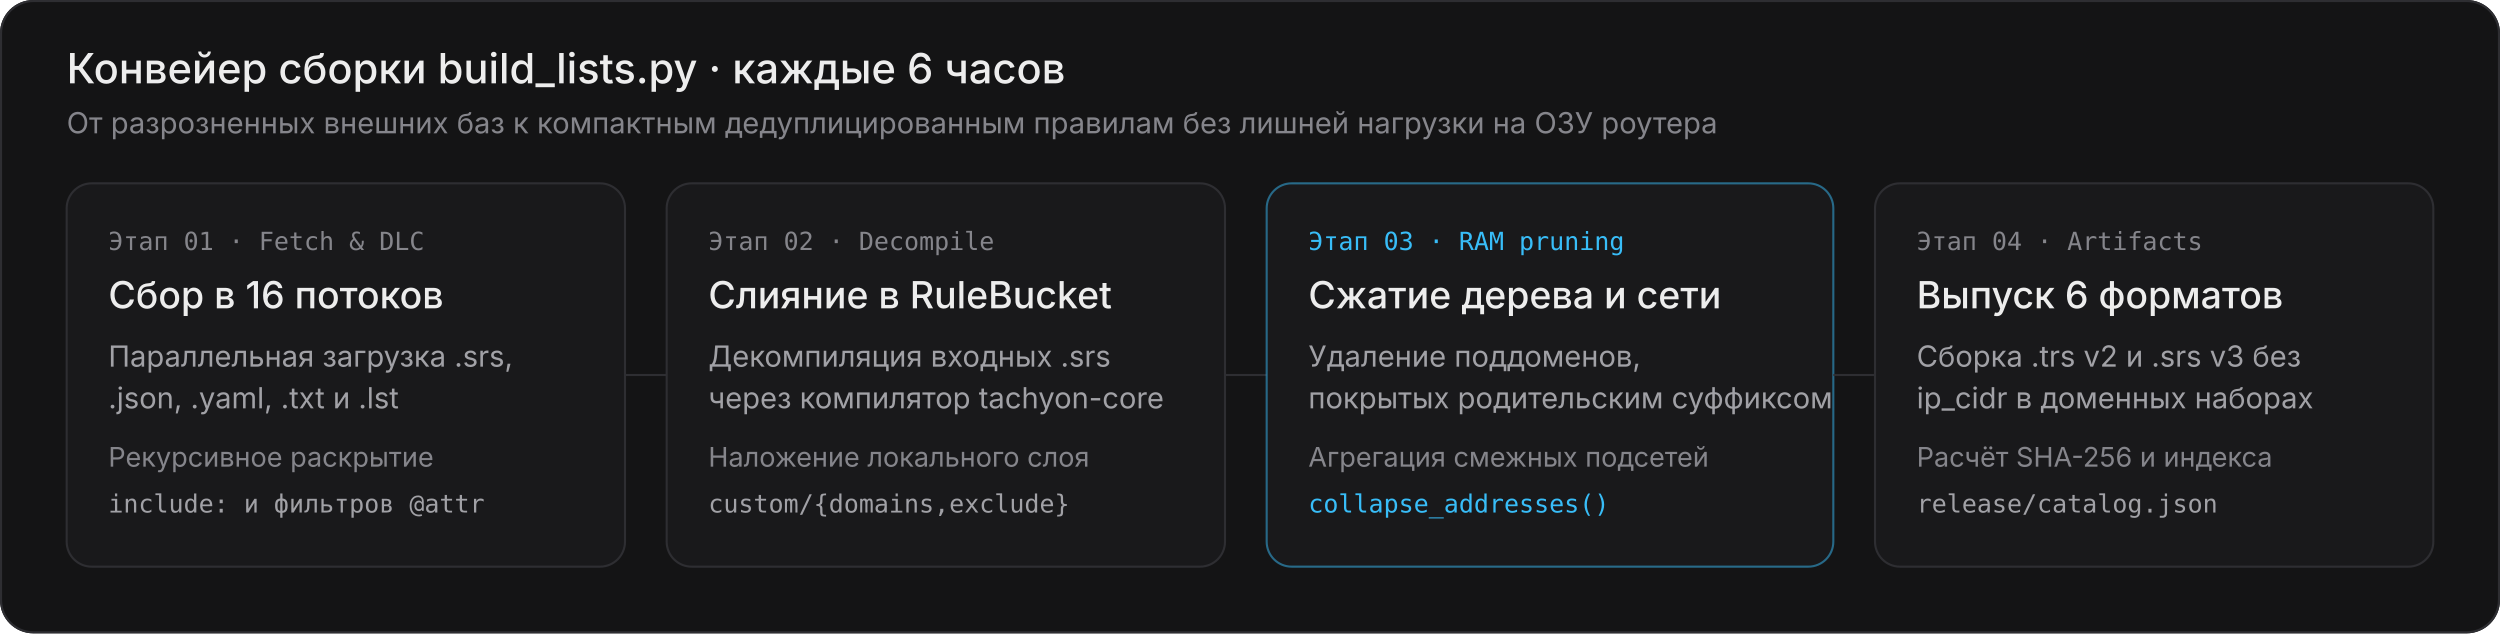
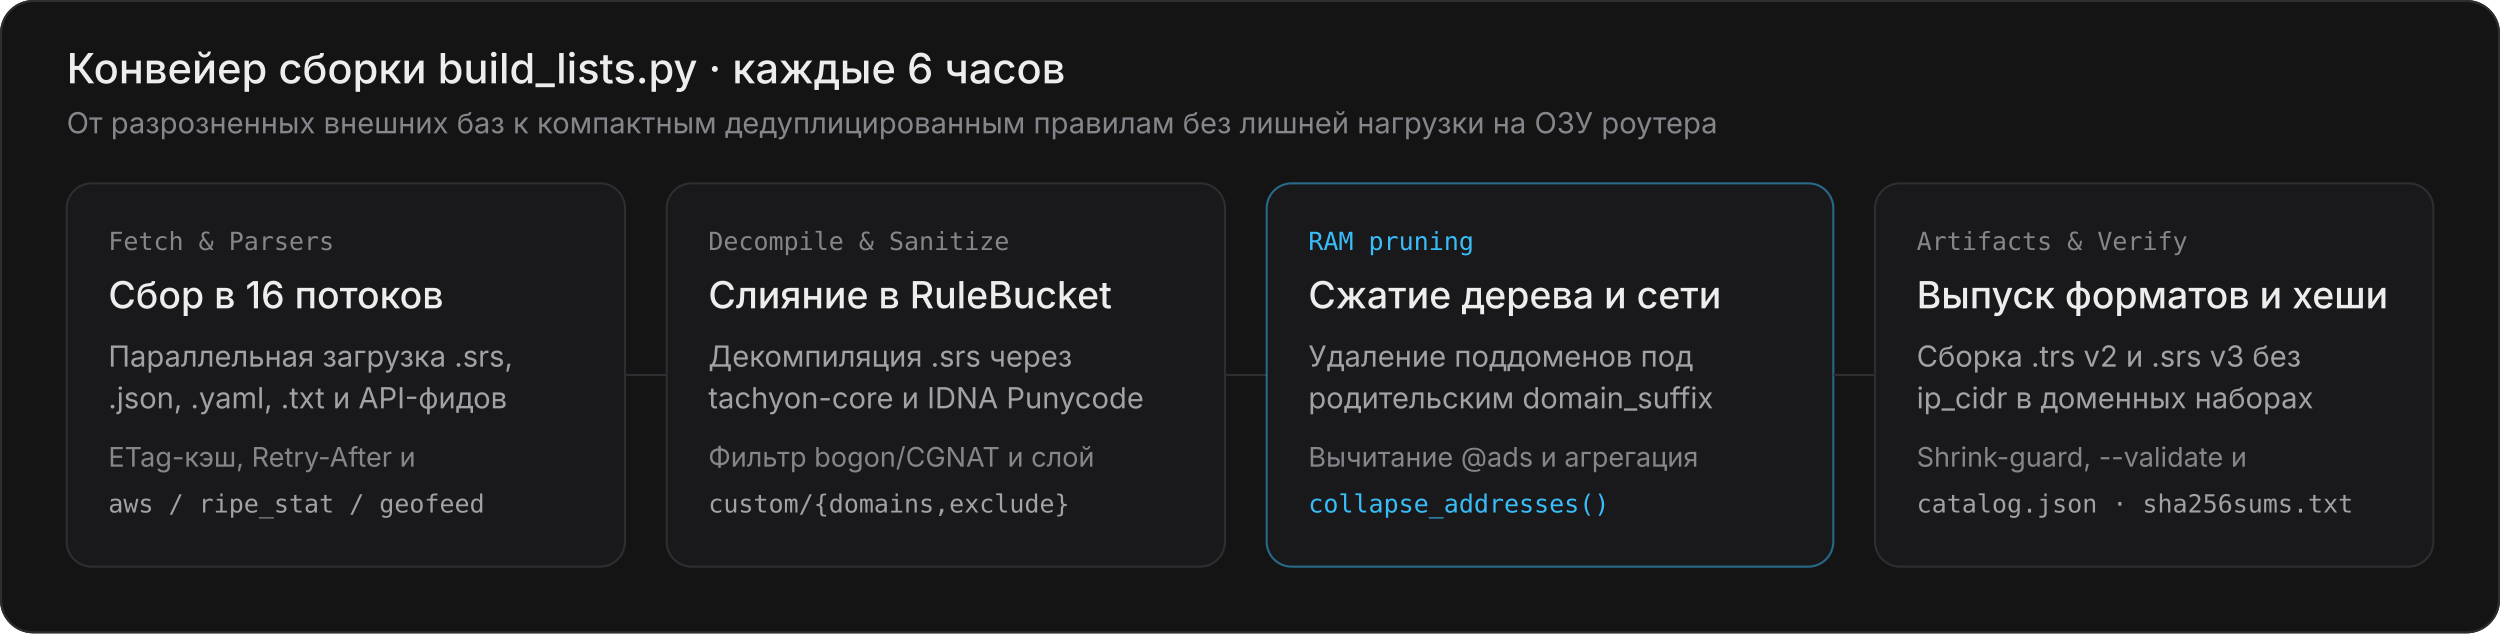
<svg xmlns="http://www.w3.org/2000/svg" width="1200" height="304" viewBox="0 0 1200 304" role="img" aria-labelledby="title desc">
  <rect width="1200" height="304" rx="16" fill="#141415" />
  <rect x="0.5" y="0.5" width="1199" height="303" rx="15.5" fill="none" stroke="#2e2e32" stroke-width="1" />
  <text x="32" y="40" fill="#ededed" font-family="-apple-system, BlinkMacSystemFont, 'Segoe UI', Inter, sans-serif" font-size="20" font-weight="500">Конвейер сборки build_lists.py · каждые 6 часов</text>
  <text x="32" y="64" fill="#85858b" font-family="-apple-system, BlinkMacSystemFont, 'Segoe UI', Inter, sans-serif" font-size="14" font-weight="400">От разрозненных внешних баз к компактным дедуплицированным правилам без лишней нагрузки на ОЗУ роутера</text>
  <g transform="translate(32, 88)">
    <rect x="0" y="0" width="268" height="184" rx="12" fill="#19191b" stroke="#2e2e32" stroke-width="1" />
-     <text x="20" y="32" fill="#85858b" font-family="ui-monospace, SFMono-Regular, Menlo, Consolas, monospace" font-size="12" font-weight="500">Этап 01 · Fetch &amp; DLC</text>
+     <text x="20" y="32" fill="#85858b" font-family="ui-monospace, SFMono-Regular, Menlo, Consolas, monospace" font-size="12" font-weight="500">Fetch &amp; Parsers</text>
    <text x="20" y="60" fill="#ededed" font-family="-apple-system, BlinkMacSystemFont, 'Segoe UI', Inter, sans-serif" font-size="18" font-weight="500">Сбор в 16 потоков</text>
    <text x="20" y="88" fill="#a1a1a6" font-family="-apple-system, BlinkMacSystemFont, 'Segoe UI', Inter, sans-serif" font-size="14" font-weight="400">Параллельная загрузка .srs,</text>
-     <text x="20" y="108" fill="#a1a1a6" font-family="-apple-system, BlinkMacSystemFont, 'Segoe UI', Inter, sans-serif" font-size="14" font-weight="400">.json, .yaml, .txt и .lst</text>
-     <text x="20" y="136" fill="#85858b" font-family="-apple-system, BlinkMacSystemFont, 'Segoe UI', Inter, sans-serif" font-size="13" font-weight="400">Рекурсивное раскрытие</text>
-     <text x="20" y="158" fill="#a1a1a6" font-family="ui-monospace, SFMono-Regular, Menlo, Consolas, monospace" font-size="12" font-weight="400">include: и фильтров @attr</text>
+     <text x="20" y="108" fill="#a1a1a6" font-family="-apple-system, BlinkMacSystemFont, 'Segoe UI', Inter, sans-serif" font-size="14" font-weight="400">.json, .yaml, .txt и API-фидов</text>
+     <text x="20" y="136" fill="#85858b" font-family="-apple-system, BlinkMacSystemFont, 'Segoe UI', Inter, sans-serif" font-size="13" font-weight="400">ETag-кэш, Retry-After и</text>
+     <text x="20" y="158" fill="#a1a1a6" font-family="ui-monospace, SFMono-Regular, Menlo, Consolas, monospace" font-size="12" font-weight="400">aws / ripe_stat / geofeed</text>
  </g>
  <line x1="300" y1="180" x2="320" y2="180" stroke="#2e2e32" stroke-width="1" />
  <g transform="translate(320, 88)">
    <rect x="0" y="0" width="268" height="184" rx="12" fill="#19191b" stroke="#2e2e32" stroke-width="1" />
-     <text x="20" y="32" fill="#85858b" font-family="ui-monospace, SFMono-Regular, Menlo, Consolas, monospace" font-size="12" font-weight="500">Этап 02 · Decompile</text>
+     <text x="20" y="32" fill="#85858b" font-family="ui-monospace, SFMono-Regular, Menlo, Consolas, monospace" font-size="12" font-weight="500">Decompile &amp; Sanitize</text>
    <text x="20" y="60" fill="#ededed" font-family="-apple-system, BlinkMacSystemFont, 'Segoe UI', Inter, sans-serif" font-size="18" font-weight="500">Слияние в RuleBucket</text>
-     <text x="20" y="88" fill="#a1a1a6" font-family="-apple-system, BlinkMacSystemFont, 'Segoe UI', Inter, sans-serif" font-size="14" font-weight="400">Декомпиляция входных .srs</text>
-     <text x="20" y="108" fill="#a1a1a6" font-family="-apple-system, BlinkMacSystemFont, 'Segoe UI', Inter, sans-serif" font-size="14" font-weight="400">через компилятор tachyon-core</text>
-     <text x="20" y="136" fill="#85858b" font-family="-apple-system, BlinkMacSystemFont, 'Segoe UI', Inter, sans-serif" font-size="13" font-weight="400">Наложение локального слоя</text>
+     <text x="20" y="88" fill="#a1a1a6" font-family="-apple-system, BlinkMacSystemFont, 'Segoe UI', Inter, sans-serif" font-size="14" font-weight="400">Декомпиляция .srs через</text>
+     <text x="20" y="108" fill="#a1a1a6" font-family="-apple-system, BlinkMacSystemFont, 'Segoe UI', Inter, sans-serif" font-size="14" font-weight="400">tachyon-core и IDNA Punycode</text>
+     <text x="20" y="136" fill="#85858b" font-family="-apple-system, BlinkMacSystemFont, 'Segoe UI', Inter, sans-serif" font-size="13" font-weight="400">Фильтр bogon/CGNAT и слой</text>
    <text x="20" y="158" fill="#a1a1a6" font-family="ui-monospace, SFMono-Regular, Menlo, Consolas, monospace" font-size="12" font-weight="400">custom/{domains,exclude}</text>
  </g>
  <line x1="588" y1="180" x2="608" y2="180" stroke="#2e2e32" stroke-width="1" />
  <g transform="translate(608, 88)">
    <rect x="0" y="0" width="272" height="184" rx="12" fill="#19191b" stroke="#38bdf8" stroke-width="1" stroke-opacity="0.5" />
-     <text x="20" y="32" fill="#38bdf8" font-family="ui-monospace, SFMono-Regular, Menlo, Consolas, monospace" font-size="12" font-weight="500">Этап 03 · RAM pruning</text>
+     <text x="20" y="32" fill="#38bdf8" font-family="ui-monospace, SFMono-Regular, Menlo, Consolas, monospace" font-size="12" font-weight="500">RAM pruning</text>
    <text x="20" y="60" fill="#ededed" font-family="-apple-system, BlinkMacSystemFont, 'Segoe UI', Inter, sans-serif" font-size="18" font-weight="500">Сжатие дерева и сети</text>
-     <text x="20" y="88" fill="#a1a1a6" font-family="-apple-system, BlinkMacSystemFont, 'Segoe UI', Inter, sans-serif" font-size="14" font-weight="400">Удаление поддоменов,</text>
-     <text x="20" y="108" fill="#a1a1a6" font-family="-apple-system, BlinkMacSystemFont, 'Segoe UI', Inter, sans-serif" font-size="14" font-weight="400">покрытых родительским суффиксом</text>
-     <text x="20" y="136" fill="#85858b" font-family="-apple-system, BlinkMacSystemFont, 'Segoe UI', Inter, sans-serif" font-size="13" font-weight="400">Агрегация смежных подсетей</text>
+     <text x="20" y="88" fill="#a1a1a6" font-family="-apple-system, BlinkMacSystemFont, 'Segoe UI', Inter, sans-serif" font-size="14" font-weight="400">Удаление поддоменов под</text>
+     <text x="20" y="108" fill="#a1a1a6" font-family="-apple-system, BlinkMacSystemFont, 'Segoe UI', Inter, sans-serif" font-size="14" font-weight="400">родительским domain_suffix</text>
+     <text x="20" y="136" fill="#85858b" font-family="-apple-system, BlinkMacSystemFont, 'Segoe UI', Inter, sans-serif" font-size="13" font-weight="400">Вычитание @ads и агрегация</text>
    <text x="20" y="158" fill="#38bdf8" font-family="ui-monospace, SFMono-Regular, Menlo, Consolas, monospace" font-size="12" font-weight="400">collapse_addresses()</text>
  </g>
  <line x1="880" y1="180" x2="900" y2="180" stroke="#2e2e32" stroke-width="1" />
  <g transform="translate(900, 88)">
    <rect x="0" y="0" width="268" height="184" rx="12" fill="#19191b" stroke="#2e2e32" stroke-width="1" />
-     <text x="20" y="32" fill="#85858b" font-family="ui-monospace, SFMono-Regular, Menlo, Consolas, monospace" font-size="12" font-weight="500">Этап 04 · Artifacts</text>
-     <text x="20" y="60" fill="#ededed" font-family="-apple-system, BlinkMacSystemFont, 'Segoe UI', Inter, sans-serif" font-size="18" font-weight="500">Выпуск 6 форматов</text>
+     <text x="20" y="32" fill="#85858b" font-family="ui-monospace, SFMono-Regular, Menlo, Consolas, monospace" font-size="12" font-weight="500">Artifacts &amp; Verify</text>
+     <text x="20" y="60" fill="#ededed" font-family="-apple-system, BlinkMacSystemFont, 'Segoe UI', Inter, sans-serif" font-size="18" font-weight="500">Выпуск форматов и хеши</text>
    <text x="20" y="88" fill="#a1a1a6" font-family="-apple-system, BlinkMacSystemFont, 'Segoe UI', Inter, sans-serif" font-size="14" font-weight="400">Сборка .trs v2 и .srs v3 без</text>
    <text x="20" y="108" fill="#a1a1a6" font-family="-apple-system, BlinkMacSystemFont, 'Segoe UI', Inter, sans-serif" font-size="14" font-weight="400">ip_cidr в доменных наборах</text>
-     <text x="20" y="136" fill="#85858b" font-family="-apple-system, BlinkMacSystemFont, 'Segoe UI', Inter, sans-serif" font-size="13" font-weight="400">Расчёт SHA-256 и индекса</text>
-     <text x="20" y="158" fill="#a1a1a6" font-family="ui-monospace, SFMono-Regular, Menlo, Consolas, monospace" font-size="12" font-weight="400">release/catalog.json</text>
+     <text x="20" y="136" fill="#85858b" font-family="-apple-system, BlinkMacSystemFont, 'Segoe UI', Inter, sans-serif" font-size="13" font-weight="400">Shrink-guard, --validate и</text>
+     <text x="20" y="158" fill="#a1a1a6" font-family="ui-monospace, SFMono-Regular, Menlo, Consolas, monospace" font-size="12" font-weight="400">catalog.json · sha256sums.txt</text>
  </g>
</svg>
